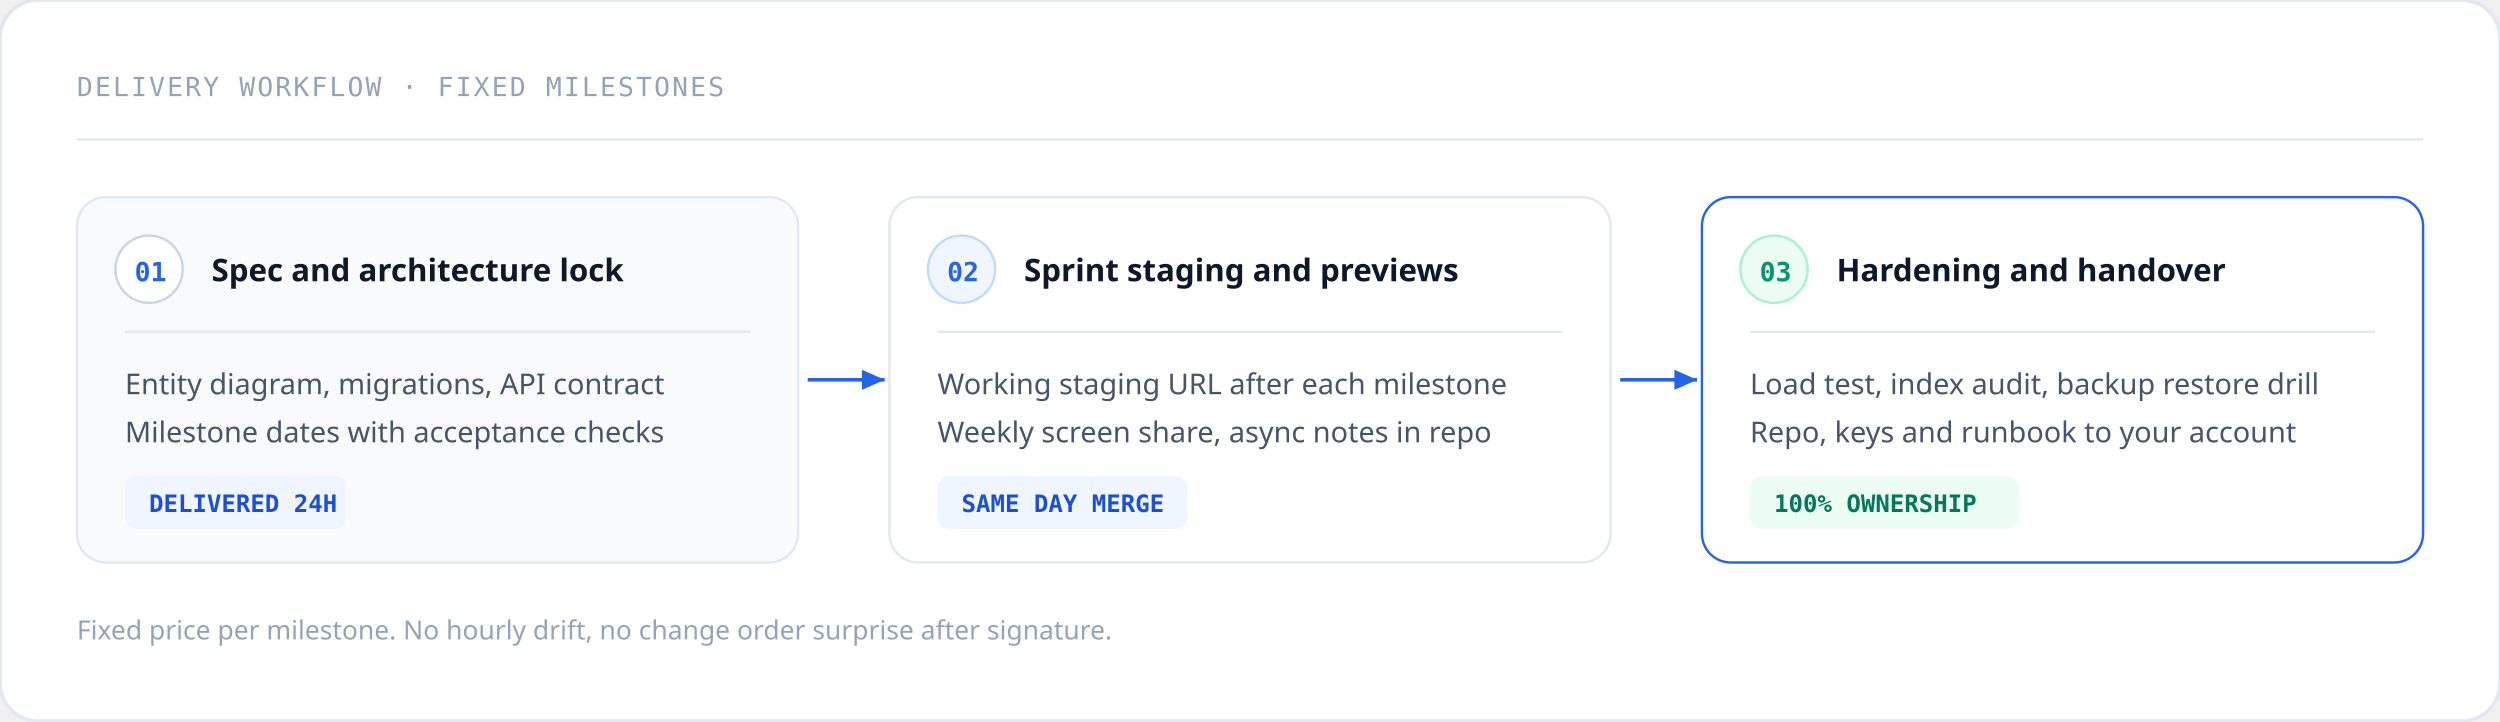
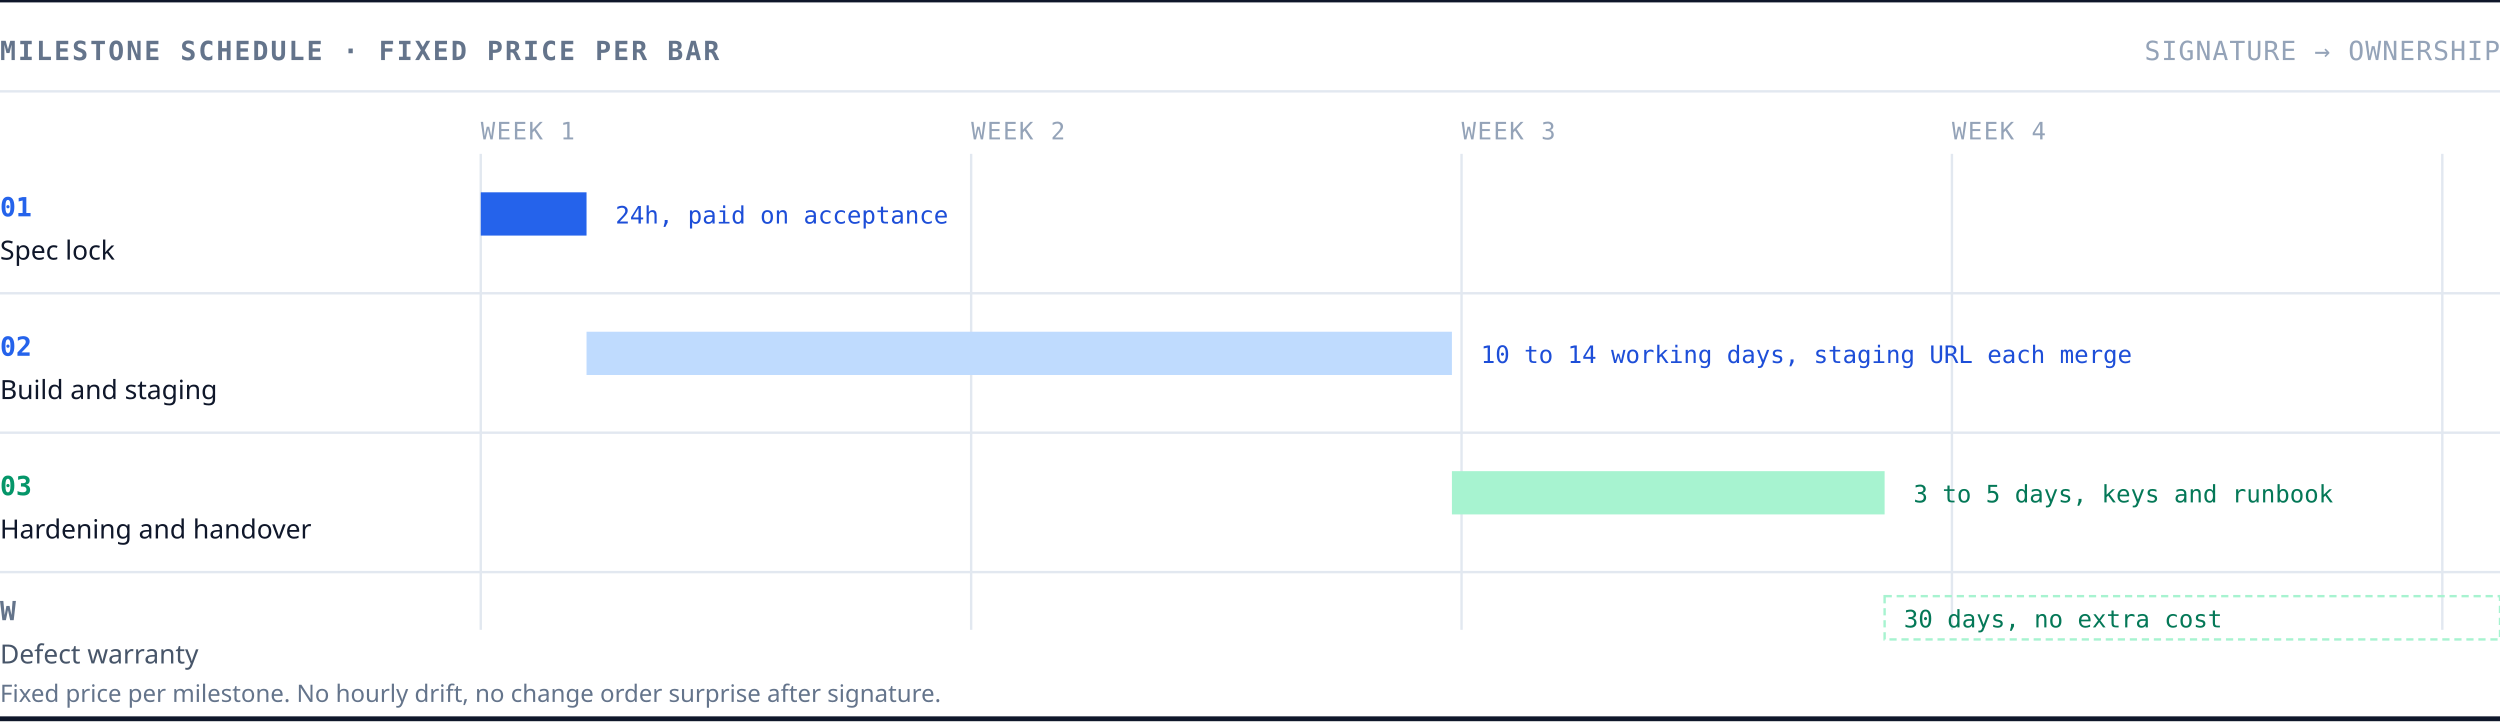
- <svg xmlns="http://www.w3.org/2000/svg" viewBox="0 0 1040 300" width="1040" height="300" fill="none">
-   <defs>
-     <marker id="wk" viewBox="0 0 10 10" refX="9" refY="5" markerWidth="7" markerHeight="7" orient="auto-start-reverse">
-       <path d="M 0 1 L 9 5 L 0 9 z" fill="#2563EB" />
-     </marker>
-   </defs>
-   <rect x="0" y="0" width="1040" height="300" rx="16" fill="#FFFFFF" stroke="#E2E8F0" stroke-width="1.5" />
-   <text x="32" y="40" font-family="Geist Mono, monospace" font-size="11" letter-spacing="0.08em" fill="#94A3B8">DELIVERY WORKFLOW · FIXED MILESTONES</text>
-   <line x1="32" y1="58" x2="1008" y2="58" stroke="#E2E8F0" />
-   <g transform="translate(32, 82)">
-     <rect width="300" height="152" rx="12" fill="#F8FAFC" stroke="#E2E8F0" />
-     <circle cx="30" cy="30" r="14" fill="#FFFFFF" stroke="#CBD5E1" />
-     <text x="24" y="35" font-family="Geist Mono, monospace" font-size="11" font-weight="600" fill="#2563EB">01</text>
-     <text x="56" y="35" font-family="Geist, sans-serif" font-size="13" font-weight="600" fill="#0F172A">Spec and architecture lock</text>
-     <line x1="20" y1="56" x2="280" y2="56" stroke="#E2E8F0" />
-     <text x="20" y="82" font-family="Geist, sans-serif" font-size="12" fill="#475569">Entity diagram, migrations, API contract</text>
-     <text x="20" y="102" font-family="Geist, sans-serif" font-size="12" fill="#475569">Milestone dates with acceptance checks</text>
-     <rect x="20" y="116" width="92" height="22" rx="5" fill="#EFF6FF" />
-     <text x="30" y="131" font-family="Geist Mono, monospace" font-size="10" font-weight="600" fill="#1D4ED8">DELIVERED 24H</text>
-   </g>
-   <line x1="336" y1="158" x2="368" y2="158" stroke="#2563EB" stroke-width="1.5" marker-end="url(#wk)" />
-   <g transform="translate(370, 82)">
-     <rect width="300" height="152" rx="12" fill="#FFFFFF" stroke="#E2E8F0" />
-     <circle cx="30" cy="30" r="14" fill="#EFF6FF" stroke="#BFDBFE" />
-     <text x="24" y="35" font-family="Geist Mono, monospace" font-size="11" font-weight="600" fill="#2563EB">02</text>
-     <text x="56" y="35" font-family="Geist, sans-serif" font-size="13" font-weight="600" fill="#0F172A">Sprint staging and previews</text>
-     <line x1="20" y1="56" x2="280" y2="56" stroke="#E2E8F0" />
-     <text x="20" y="82" font-family="Geist, sans-serif" font-size="12" fill="#475569">Working staging URL after each milestone</text>
-     <text x="20" y="102" font-family="Geist, sans-serif" font-size="12" fill="#475569">Weekly screen share, async notes in repo</text>
-     <rect x="20" y="116" width="104" height="22" rx="5" fill="#EFF6FF" />
-     <text x="30" y="131" font-family="Geist Mono, monospace" font-size="10" font-weight="600" fill="#1D4ED8">SAME DAY MERGE</text>
-   </g>
-   <line x1="674" y1="158" x2="706" y2="158" stroke="#2563EB" stroke-width="1.5" marker-end="url(#wk)" />
-   <g transform="translate(708, 82)">
-     <rect width="300" height="152" rx="12" fill="#FFFFFF" stroke="#2563EB" />
-     <circle cx="30" cy="30" r="14" fill="#ECFDF5" stroke="#A7F3D0" />
-     <text x="24" y="35" font-family="Geist Mono, monospace" font-size="11" font-weight="600" fill="#059669">03</text>
-     <text x="56" y="35" font-family="Geist, sans-serif" font-size="13" font-weight="600" fill="#0F172A">Hardening and handover</text>
-     <line x1="20" y1="56" x2="280" y2="56" stroke="#E2E8F0" />
-     <text x="20" y="82" font-family="Geist, sans-serif" font-size="12" fill="#475569">Load test, index audit, backup restore drill</text>
-     <text x="20" y="102" font-family="Geist, sans-serif" font-size="12" fill="#475569">Repo, keys and runbook to your account</text>
-     <rect x="20" y="116" width="112" height="22" rx="5" fill="#ECFDF5" />
-     <text x="30" y="131" font-family="Geist Mono, monospace" font-size="10" font-weight="600" fill="#047857">100% OWNERSHIP</text>
-   </g>
-   <text x="32" y="266" font-family="Geist, sans-serif" font-size="11" fill="#94A3B8">Fixed price per milestone. No hourly drift, no change order surprise after signature.</text>
+ <svg xmlns="http://www.w3.org/2000/svg" viewBox="0 0 1040 300" width="1040" height="300" fill="none" role="img" aria-label="Milestone schedule across three weeks, showing spec, staging and hardening as sequential bars on a calendar axis">
+   <rect x="0" y="0" width="1040" height="300" fill="#FFFFFF" />
+   <line x1="0" y1="0" x2="1040" y2="0" stroke="#0F172A" stroke-width="2" />
+   <line x1="0" y1="38" x2="1040" y2="38" stroke="#E2E8F0" />
+   <text x="0" y="25" font-family="Geist Mono, monospace" font-size="11" font-weight="600" letter-spacing="0.08em" fill="#64748B">MILESTONE SCHEDULE · FIXED PRICE PER BAR</text>
+   <text x="1040" y="25" font-family="Geist Mono, monospace" font-size="11" letter-spacing="0.04em" fill="#94A3B8" text-anchor="end">SIGNATURE → OWNERSHIP</text>
+   <line x1="200" y1="64" x2="200" y2="262" stroke="#E2E8F0" />
+   <line x1="404" y1="64" x2="404" y2="262" stroke="#E2E8F0" />
+   <line x1="608" y1="64" x2="608" y2="262" stroke="#E2E8F0" />
+   <line x1="812" y1="64" x2="812" y2="262" stroke="#E2E8F0" />
+   <line x1="1016" y1="64" x2="1016" y2="262" stroke="#E2E8F0" />
+   <text x="200" y="58" font-family="Geist Mono, monospace" font-size="10" letter-spacing="0.06em" fill="#94A3B8">WEEK 1</text>
+   <text x="404" y="58" font-family="Geist Mono, monospace" font-size="10" letter-spacing="0.06em" fill="#94A3B8">WEEK 2</text>
+   <text x="608" y="58" font-family="Geist Mono, monospace" font-size="10" letter-spacing="0.06em" fill="#94A3B8">WEEK 3</text>
+   <text x="812" y="58" font-family="Geist Mono, monospace" font-size="10" letter-spacing="0.06em" fill="#94A3B8">WEEK 4</text>
+   <text x="0" y="90" font-family="Geist Mono, monospace" font-size="11" font-weight="600" fill="#2563EB">01</text>
+   <text x="0" y="108" font-family="Geist, sans-serif" font-size="11" fill="#0F172A">Spec lock</text>
+   <rect x="200" y="80" width="44" height="18" fill="#2563EB" />
+   <text x="256" y="93" font-family="Geist Mono, monospace" font-size="10" fill="#1D4ED8">24h, paid on acceptance</text>
+   <line x1="0" y1="122" x2="1040" y2="122" stroke="#E2E8F0" />
+   <text x="0" y="148" font-family="Geist Mono, monospace" font-size="11" font-weight="600" fill="#2563EB">02</text>
+   <text x="0" y="166" font-family="Geist, sans-serif" font-size="11" fill="#0F172A">Build and staging</text>
+   <rect x="244" y="138" width="360" height="18" fill="#BFDBFE" />
+   <text x="616" y="151" font-family="Geist Mono, monospace" font-size="10" fill="#1D4ED8">10 to 14 working days, staging URL each merge</text>
+   <line x1="0" y1="180" x2="1040" y2="180" stroke="#E2E8F0" />
+   <text x="0" y="206" font-family="Geist Mono, monospace" font-size="11" font-weight="600" fill="#059669">03</text>
+   <text x="0" y="224" font-family="Geist, sans-serif" font-size="11" fill="#0F172A">Hardening and handover</text>
+   <rect x="604" y="196" width="180" height="18" fill="#A7F3D0" />
+   <text x="796" y="209" font-family="Geist Mono, monospace" font-size="10" fill="#047857">3 to 5 days, keys and runbook</text>
+   <line x1="0" y1="238" x2="1040" y2="238" stroke="#E2E8F0" />
+   <text x="0" y="258" font-family="Geist Mono, monospace" font-size="11" font-weight="600" fill="#64748B">W</text>
+   <text x="0" y="276" font-family="Geist, sans-serif" font-size="11" fill="#475569">Defect warranty</text>
+   <rect x="784" y="248" width="256" height="18" fill="none" stroke="#A7F3D0" stroke-dasharray="3 2" />
+   <text x="792" y="261" font-family="Geist Mono, monospace" font-size="10" fill="#047857">30 days, no extra cost</text>
+   <text x="0" y="292" font-family="Geist, sans-serif" font-size="10" fill="#64748B">Fixed price per milestone. No hourly drift, no change order surprise after signature.</text>
+   <line x1="0" y1="299" x2="1040" y2="299" stroke="#0F172A" stroke-width="2" />
</svg>
